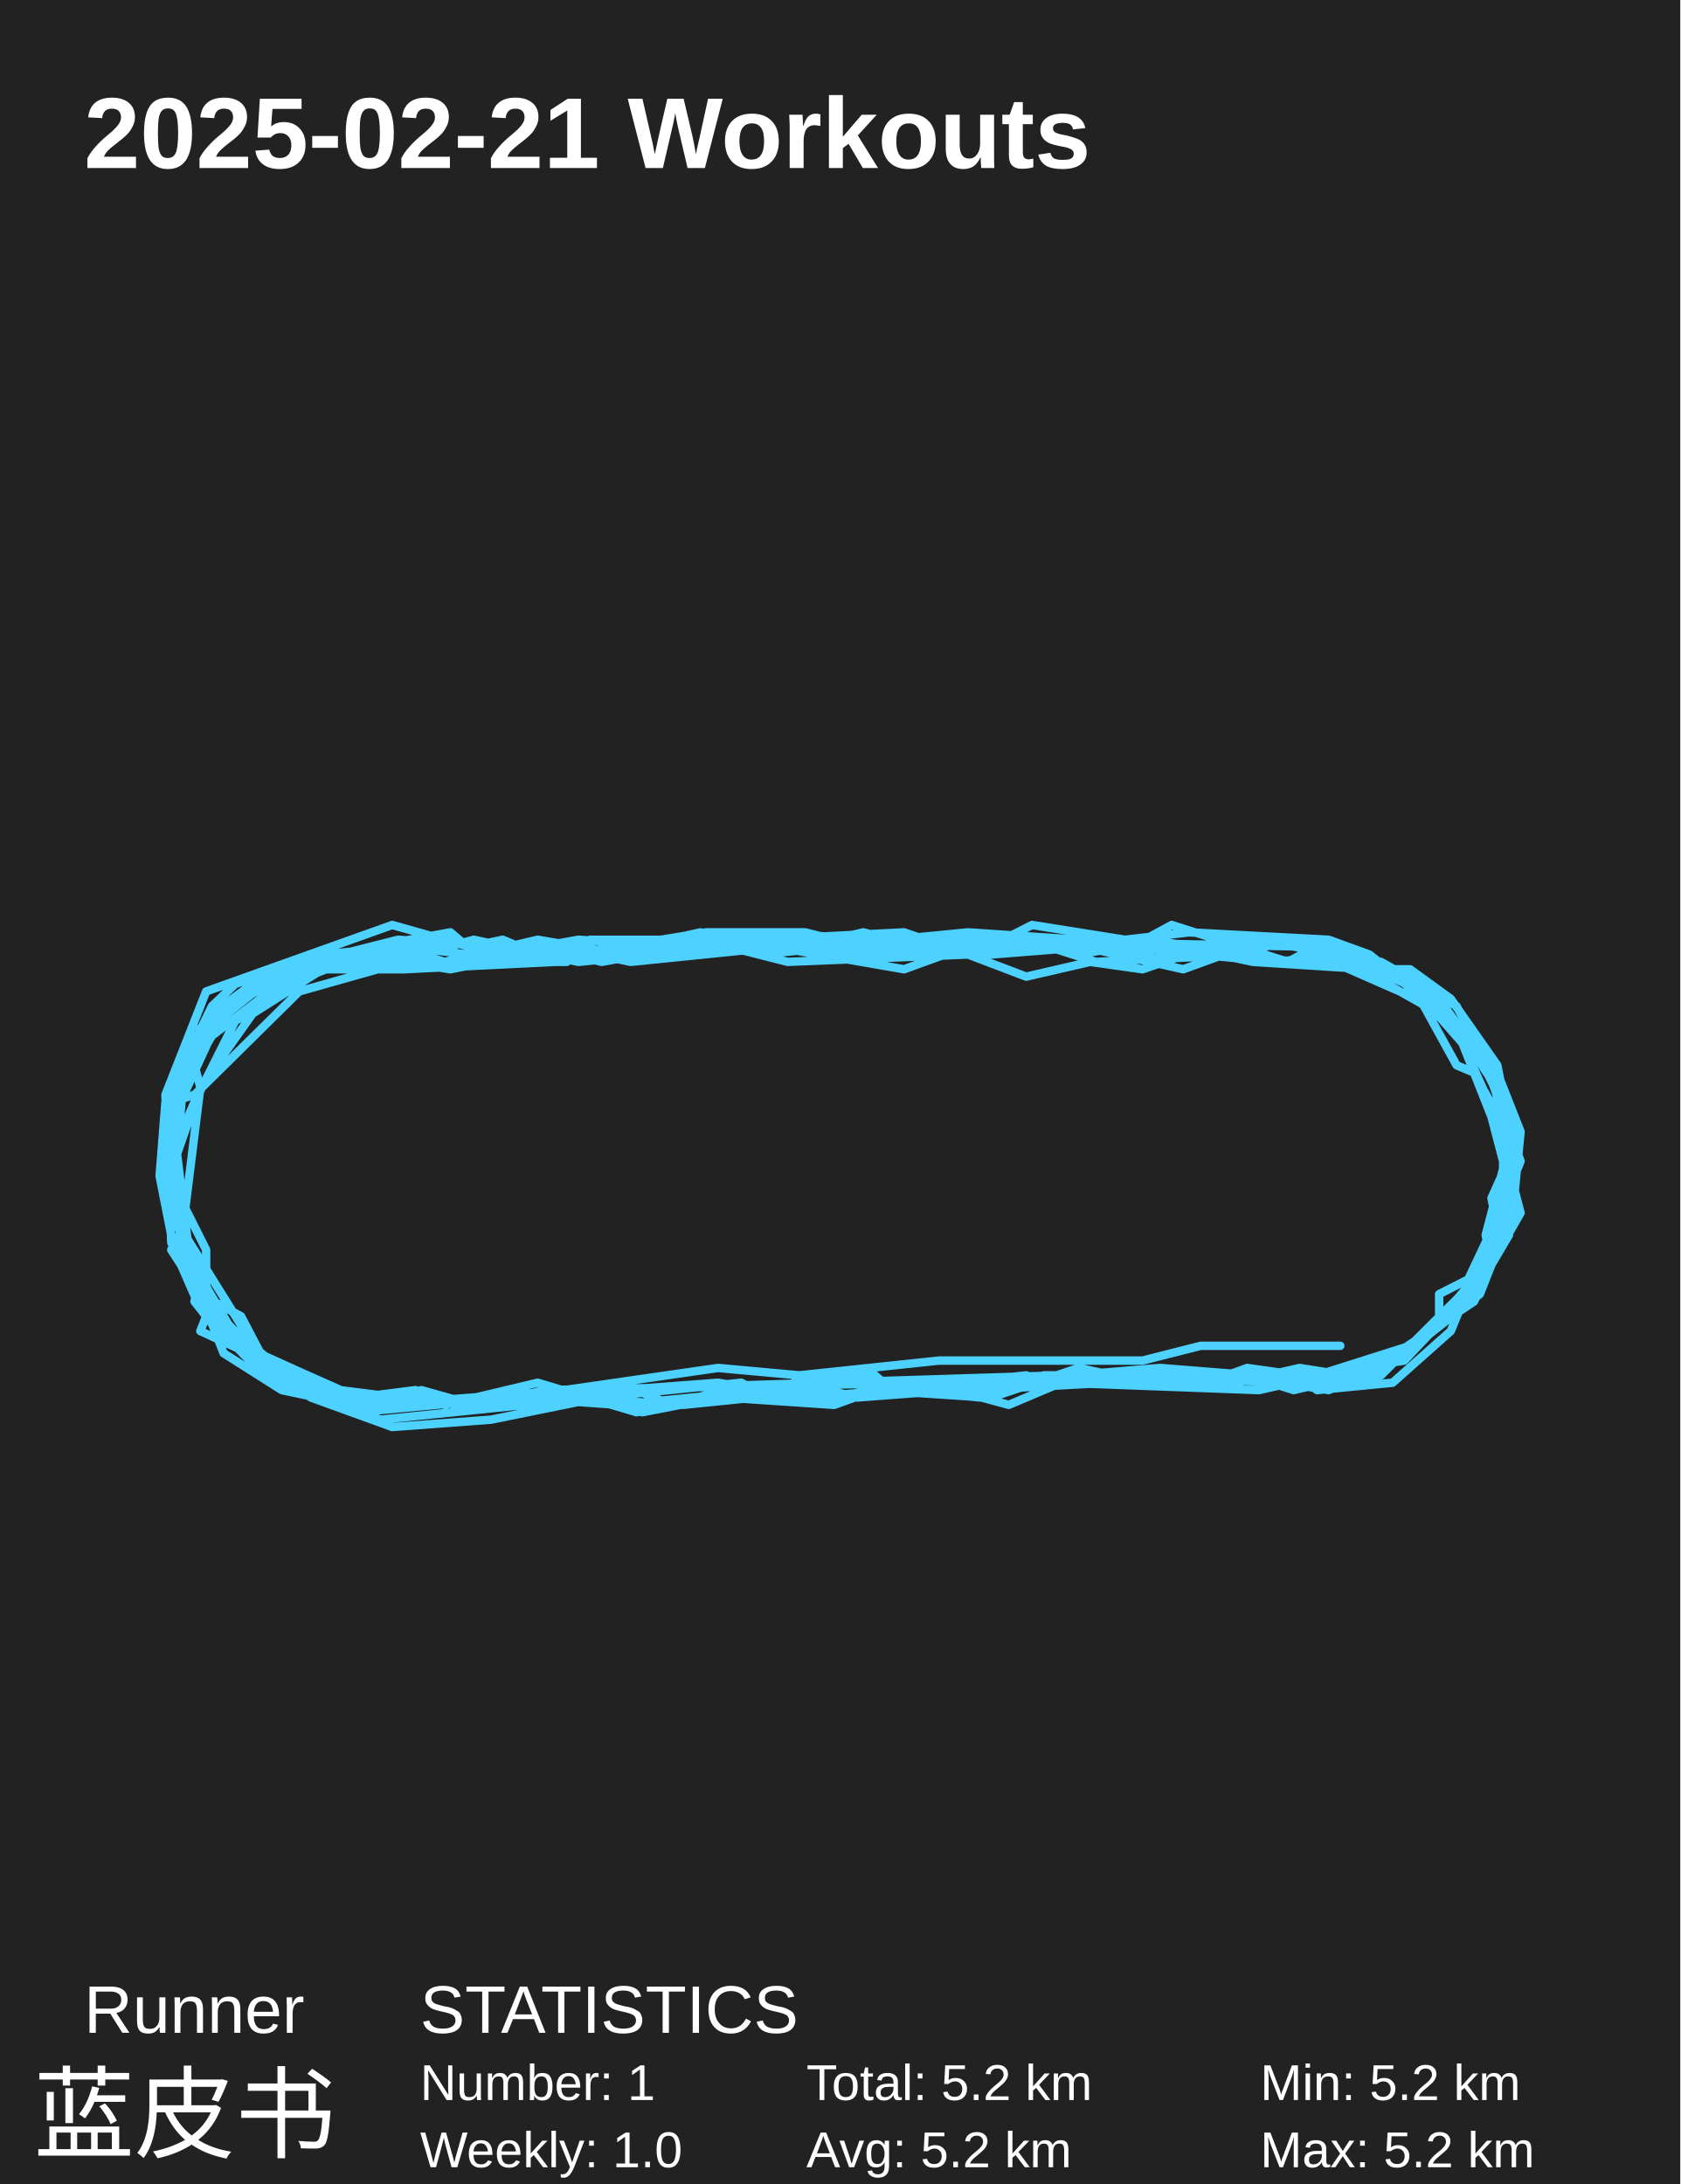
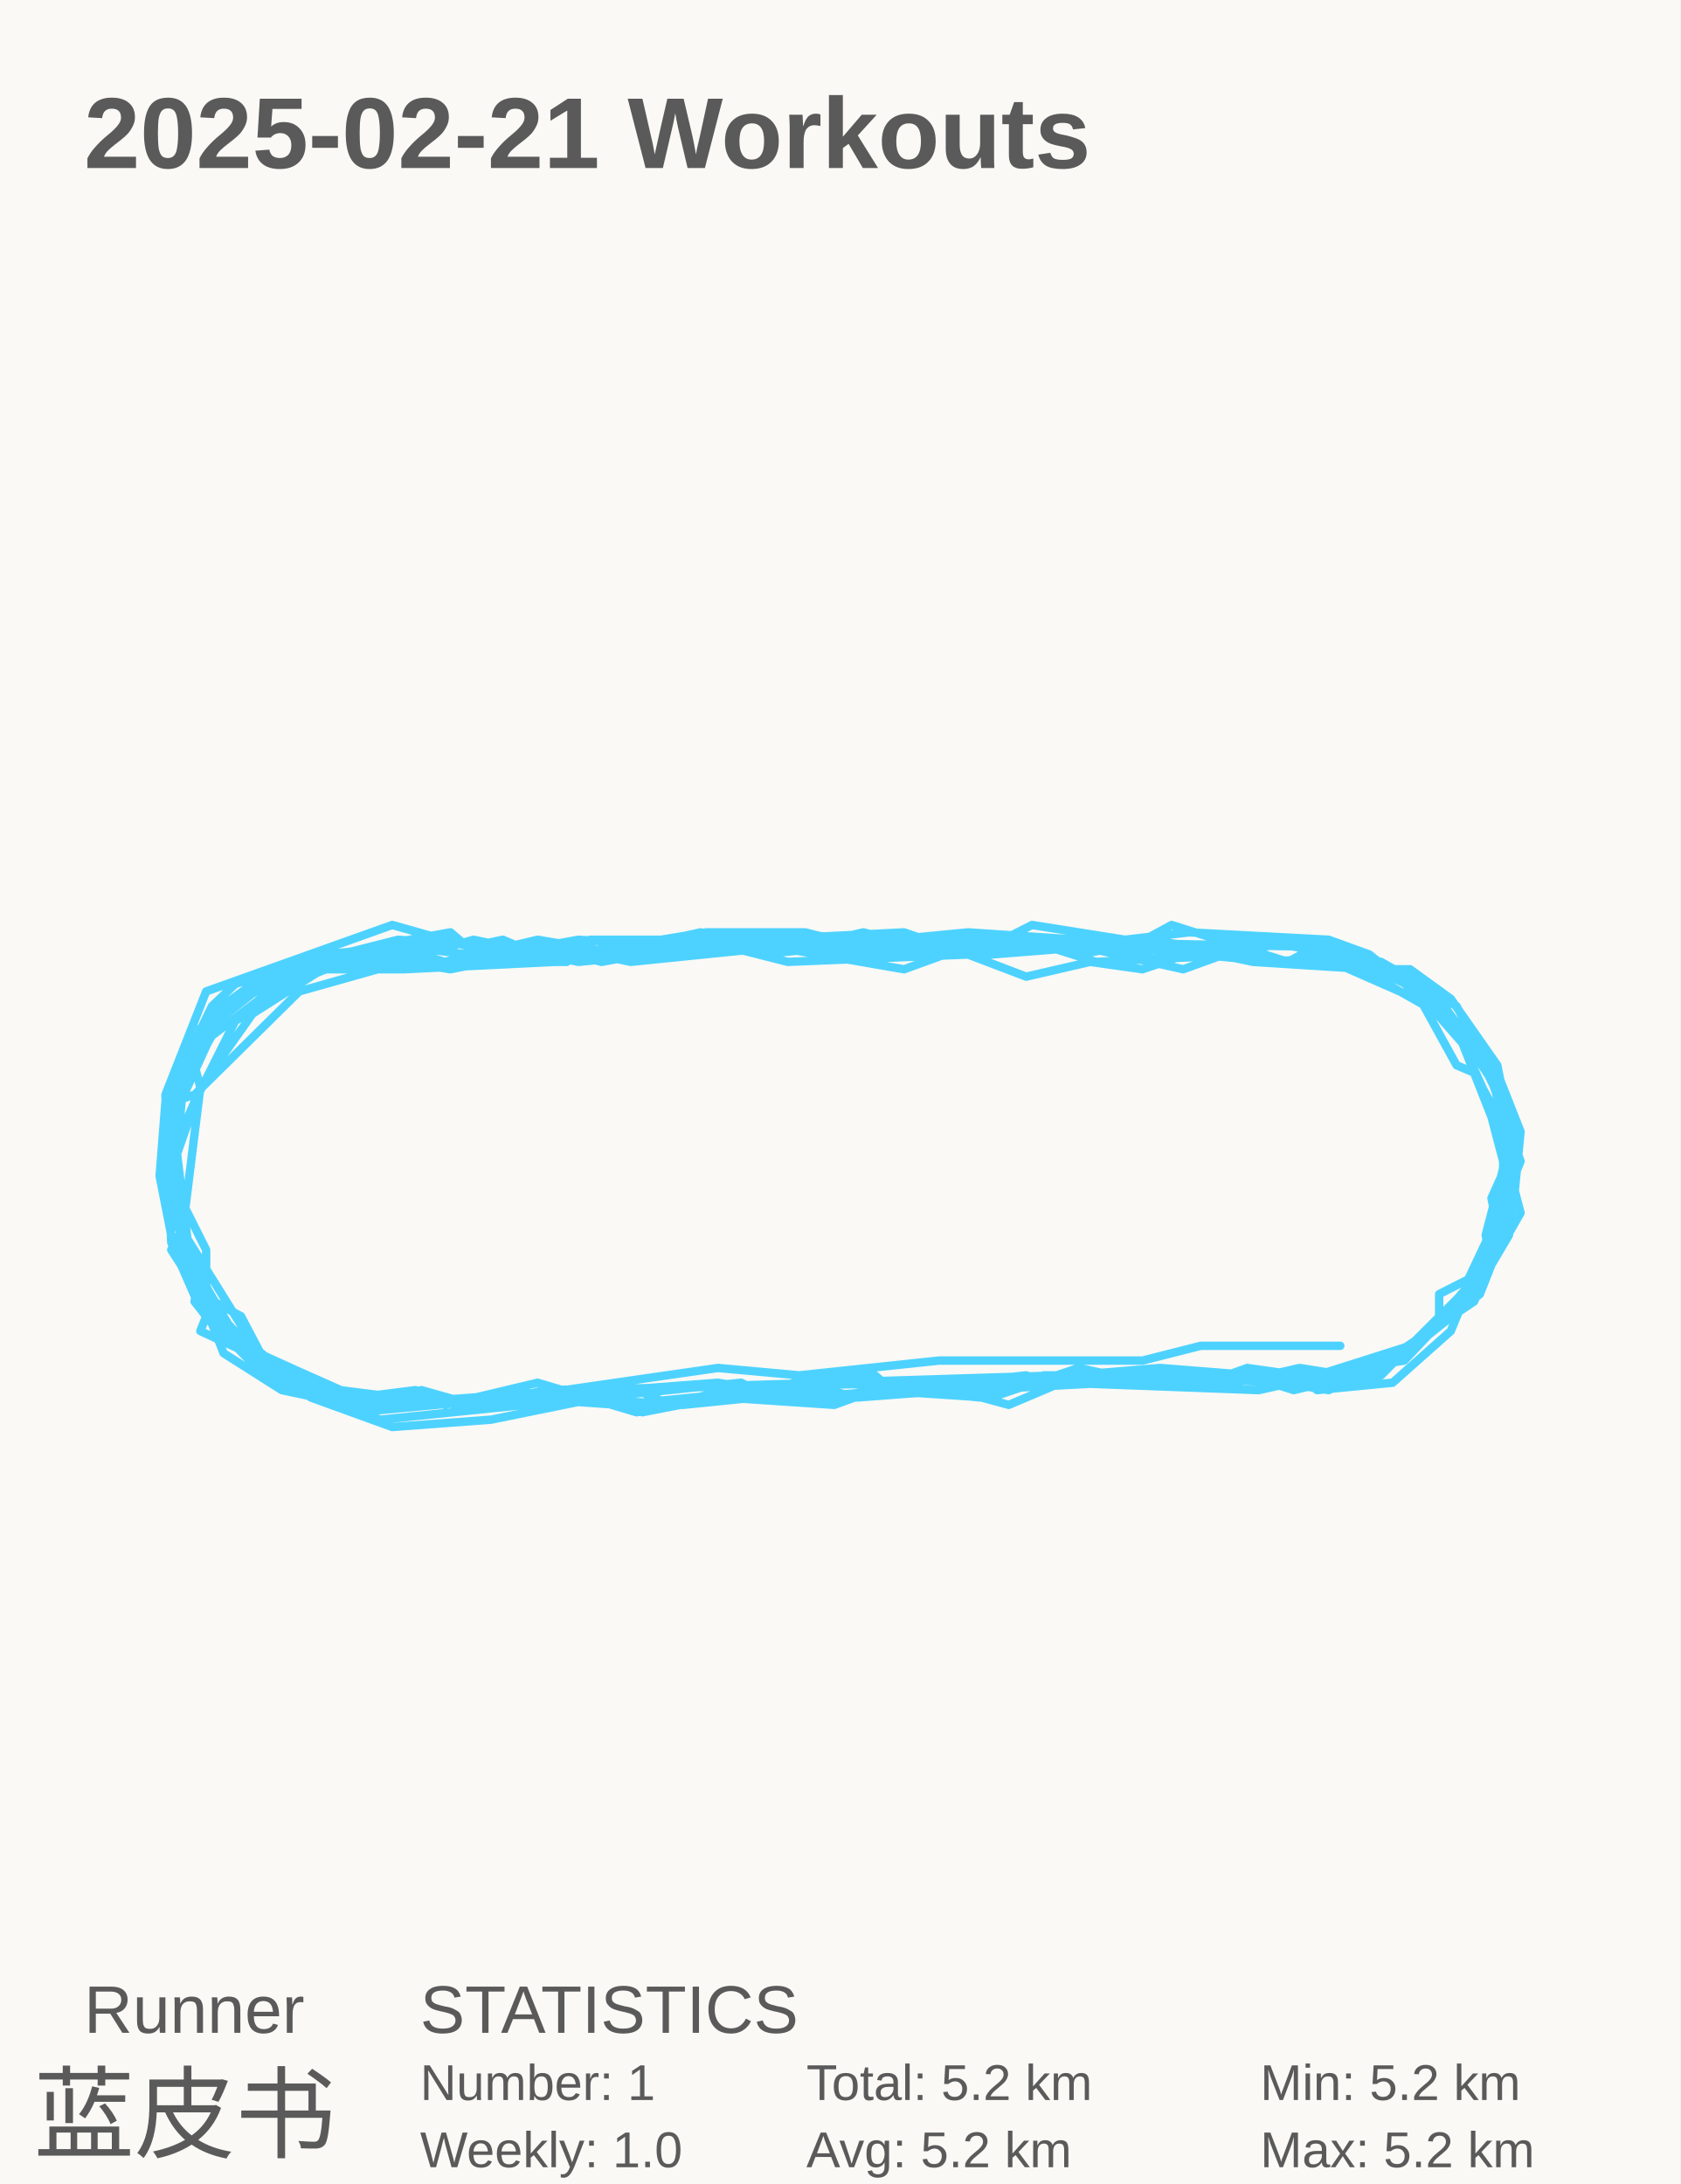
<svg xmlns="http://www.w3.org/2000/svg" baseProfile="full" height="130mm" version="1.1" viewBox="0,0,100,130" width="100mm">
  <defs />
-   <rect fill="#222222" height="130" width="100" x="0" y="0" />
-   <text fill="#FFFFFF" style="font-size:6px; font-family:Arial; font-weight:bold;" x="5" y="10">2025-02-21 Workouts</text>
-   <text fill="#FFFFFF" style="font-size:4px; font-family:Arial" x="5" y="121">Runner</text>
-   <text fill="#FFFFFF" style="font-size:6px; font-family:Arial" x="2" y="128">蓝皮书</text>
-   <text fill="#FFFFFF" style="font-size:4px; font-family:Arial" x="25" y="121">STATISTICS</text>
-   <text fill="#FFFFFF" style="font-size:3px; font-family:Arial" x="25" y="125">Number: 1</text>
-   <text fill="#FFFFFF" style="font-size:3px; font-family:Arial" x="25" y="129">Weekly: 1.0</text>
-   <text fill="#FFFFFF" style="font-size:3px; font-family:Arial" x="48" y="125">Total: 5.2 km</text>
-   <text fill="#FFFFFF" style="font-size:3px; font-family:Arial" x="48" y="129">Avg: 5.2 km</text>
-   <text fill="#FFFFFF" style="font-size:3px; font-family:Arial" x="75" y="125">Min: 5.2 km</text>
-   <text fill="#FFFFFF" style="font-size:3px; font-family:Arial" x="75" y="129">Max: 5.2 km</text>
+   <rect fill="#FAF9F5" height="130" width="100" x="0" y="0" />
+   <text fill="#5A5A5A" style="font-size:6px; font-family:Arial; font-weight:bold;" x="5" y="10">2025-02-21 Workouts</text>
+   <text fill="#5A5A5A" style="font-size:4px; font-family:Arial" x="5" y="121">Runner</text>
+   <text fill="#5A5A5A" style="font-size:6px; font-family:Arial" x="2" y="128">蓝皮书</text>
+   <text fill="#5A5A5A" style="font-size:4px; font-family:Arial" x="25" y="121">STATISTICS</text>
+   <text fill="#5A5A5A" style="font-size:3px; font-family:Arial" x="25" y="125">Number: 1</text>
+   <text fill="#5A5A5A" style="font-size:3px; font-family:Arial" x="25" y="129">Weekly: 1.0</text>
+   <text fill="#5A5A5A" style="font-size:3px; font-family:Arial" x="48" y="125">Total: 5.2 km</text>
+   <text fill="#5A5A5A" style="font-size:3px; font-family:Arial" x="48" y="129">Avg: 5.2 km</text>
+   <text fill="#5A5A5A" style="font-size:3px; font-family:Arial" x="75" y="125">Min: 5.2 km</text>
+   <text fill="#5A5A5A" style="font-size:3px; font-family:Arial" x="75" y="129">Max: 5.2 km</text>
  <polyline fill="none" points="10.885,64.726 10.192,72.197 15.385,80.547 20.231,82.745 23.692,83.184 29.231,83.624 32.346,82.745 78.385,81.866 83.923,80.108 88.769,75.274 89.808,73.516 89.808,70.879 89.115,67.363 89.462,65.166 89.115,63.408 86.346,59.453 83.923,57.695 82.538,57.695 79.077,55.937 70.769,55.497 66.962,55.937 61.423,55.058 59.692,55.937 57.615,55.497 53.115,55.937 51.385,55.497 47.577,56.376 38.231,56.376 36.5,56.816 23.692,55.937 18.5,57.255 13.654,59.892 11.923,61.211 11.231,63.847 10.192,65.605 10.538,68.242 9.846,69.561 11.923,77.032 16.423,81.866 19.885,83.184 25.423,83.624 42.731,82.305 47.923,83.184 69.038,81.426 80.115,82.305 82.192,81.866 88.769,75.274 88.423,73.516 89.462,69.561 89.462,66.924 88.769,63.847 85.654,59.453 79.769,56.816 75.962,57.255 66.615,56.376 64.192,56.816 61.077,55.937 57.615,56.816 53.808,55.497 45.154,55.937 41,56.376 34.423,55.937 29.577,56.816 23.346,55.058 12.269,59.013 9.846,65.166 10.192,73.955 11.923,77.911 14.692,80.547 18.5,83.184 23.346,84.942 29.231,84.503 37.885,82.745 39.962,83.624 43.077,82.745 49.654,83.184 74.231,81.866 77.0,82.745 82.538,81.426 88.077,77.032 89.462,73.516 90.154,66.484 86.692,59.892 82.192,57.255 80.808,57.695 79.077,56.376 74.577,55.937 70.769,56.376 57.615,55.497 51.385,56.376 47.923,55.497 42.038,55.497 31.308,57.255 24.385,56.376 19.192,56.816 14.0,58.574 12.615,59.892 9.846,65.605 9.5,70 10.192,73.516 12.269,78.35 11.923,79.229 15.731,80.987 18.5,83.184 19.885,83.624 33.385,83.184 40.654,83.624 49.308,82.745 51.038,83.184 54.5,82.305 59,83.184 64.192,81.426 68.346,82.305 80.462,81.866 84.269,80.108 87.731,77.032 90.5,72.197 90.154,70.879 90.5,67.363 89.115,63.847 86.346,60.771 82.538,57.695 79.423,56.376 56.577,55.937 54.846,56.816 43.769,56.376 41.692,55.497 35.808,56.816 30.962,56.376 29.923,55.937 27.846,56.376 26.808,55.497 21.962,56.376 15.038,58.574 12.615,60.332 10.885,63.847 10.192,70 10.538,72.197 11.923,75.713 11.577,77.471 12.615,78.79 16.423,82.305 22.654,84.503 44.115,82.305 45.846,83.184 47.231,82.305 49.654,81.866 52.077,81.866 53.115,82.745 61.077,81.866 62.115,82.305 79.077,81.866 83.577,80.547 87.385,77.032 90.154,71.758 88.769,66.484 87.038,62.089 83.577,58.134 80.115,56.816 77.0,57.255 68.346,55.937 52.769,56.816 45.154,55.937 35.115,55.937 33.731,57.255 19.885,57.255 15.038,60.332 11.923,64.726 10.885,73.076 10.192,74.395 13.308,79.229 15.385,80.987 22.308,83.624 34.077,82.745 37.538,83.624 45.154,82.745 51.038,83.184 68.346,81.866 75.962,82.305 81.154,81.866 87.731,77.471 89.462,73.516 90.154,68.682 89.462,64.726 88.423,62.968 84.615,58.574 81.5,57.695 74.577,57.255 70.423,56.376 66.615,56.816 63.154,55.937 56.577,56.376 46.192,55.497 43.077,55.937 41.692,55.497 37.192,56.816 32,55.937 26.462,57.255 23.692,56.376 19.192,56.816 16.769,58.574 15.385,58.134 12.615,60.771 10.538,65.605 10.192,71.758 11.923,77.032 14.346,78.35 15.731,80.987 21.962,83.624 25.077,82.745 28.192,83.624 35.115,82.745 63.154,81.866 73.538,82.305 77.346,81.426 80.115,81.866 83.923,80.547 87.731,76.153 89.115,73.076 88.769,71.318 90.154,68.242 87.731,63.847 86.692,63.408 84.269,59.013 81.5,56.816 79.077,55.937 76.654,57.255 69.731,55.058 67.308,56.376 36.154,56.376 33.038,57.255 24.038,57.695 19.192,57.255 15.731,58.574 12.962,60.771 10.538,66.045 9.846,70.44 12.269,76.592 14.346,80.108 21.269,83.184 24.731,82.745 26.462,83.624 32,82.305 37.885,84.063 43.077,83.184 49.654,83.624 52.077,82.745 58.654,83.184 62.115,81.866 73.538,81.866 79.077,82.745 83.923,80.547 85.654,78.79 85.654,77.032 87.385,76.153 89.462,71.758 89.808,66.484 88.077,62.968 85.654,60.332 79.423,56.816 74.923,55.937 73.192,55.937 68.0,57.695 64.885,57.255 61.077,58.134 57.615,56.816 46.885,57.255 43.423,56.376 34.423,57.255 28.192,55.937 25.077,56.816 21.615,56.816 16.077,59.013 12.615,61.65 11.577,63.408 11.923,64.726 10.538,68.682 11.231,74.395 14.0,80.108 15.731,81.866 18.5,82.305 21.269,84.063 30.615,83.184 36.846,83.624 50,82.305 58.308,83.184 61.769,82.305 71.808,82.305 74.231,81.426 77.346,81.866 78.385,82.745 82.885,82.305 86.346,79.229 90.5,69.121 88.769,64.287 85.308,59.013 82.192,57.255 79.077,56.816 77.346,55.937 75.269,55.937 70.423,57.695 64.538,56.376 59,56.816 54.5,56.376 53.462,56.816 49.654,56.376 45.154,56.816 43.077,55.937 35.808,57.255 32.346,56.376 24.038,57.695 19.192,57.695 14.0,60.771 11.577,65.605 9.846,69.561 12.269,74.395 12.269,77.911 13.308,80.547 16.769,82.745 20.923,83.624 35.462,83.184 38.231,84.063 42.731,83.184 50.346,83.184 55.192,82.305 60.038,83.624 63.154,82.305 74.923,82.745 80.808,81.426 83.577,80.987 87.731,76.592 89.115,73.076 89.808,68.242 87.038,62.089 85.308,59.892 76.308,55.937 74.231,56.816 65.231,57.255 62.462,56.376 56.231,56.816 53.808,57.695 46.192,56.376 37.538,57.255 33.385,56.376 26.808,57.695 24.038,57.255 17.808,59.013 11.577,65.166 10.192,65.605 9.846,70 11.923,77.471 18.154,82.745 27.5,83.624 42.731,81.426 47.577,81.866 55.885,80.987 68.0,80.987 71.462,80.108 79.769,80.108" stroke="#4DD2FF" stroke-linecap="round" stroke-linejoin="round" stroke-width="0.5" />
</svg>
